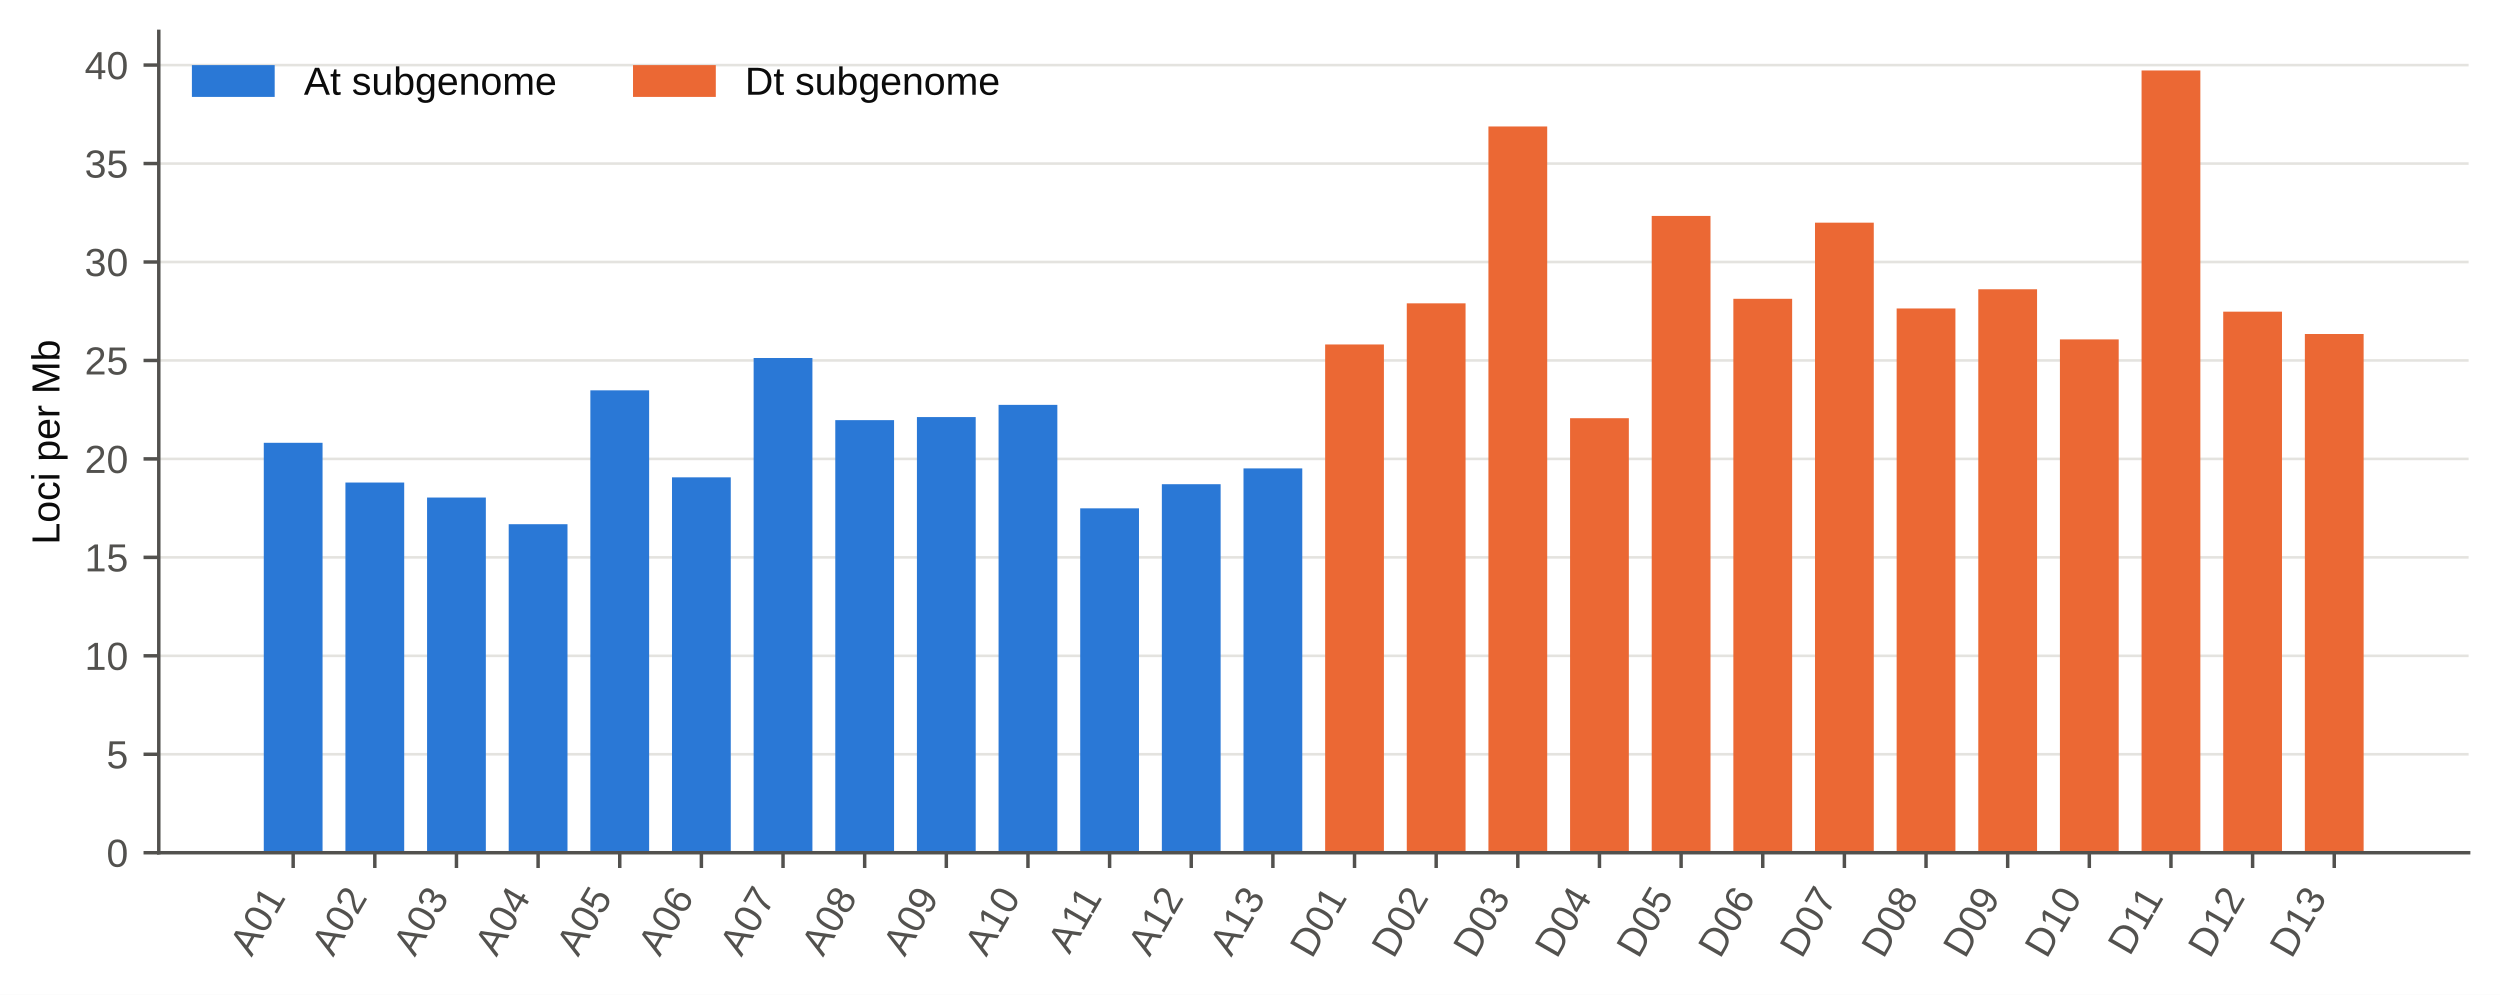
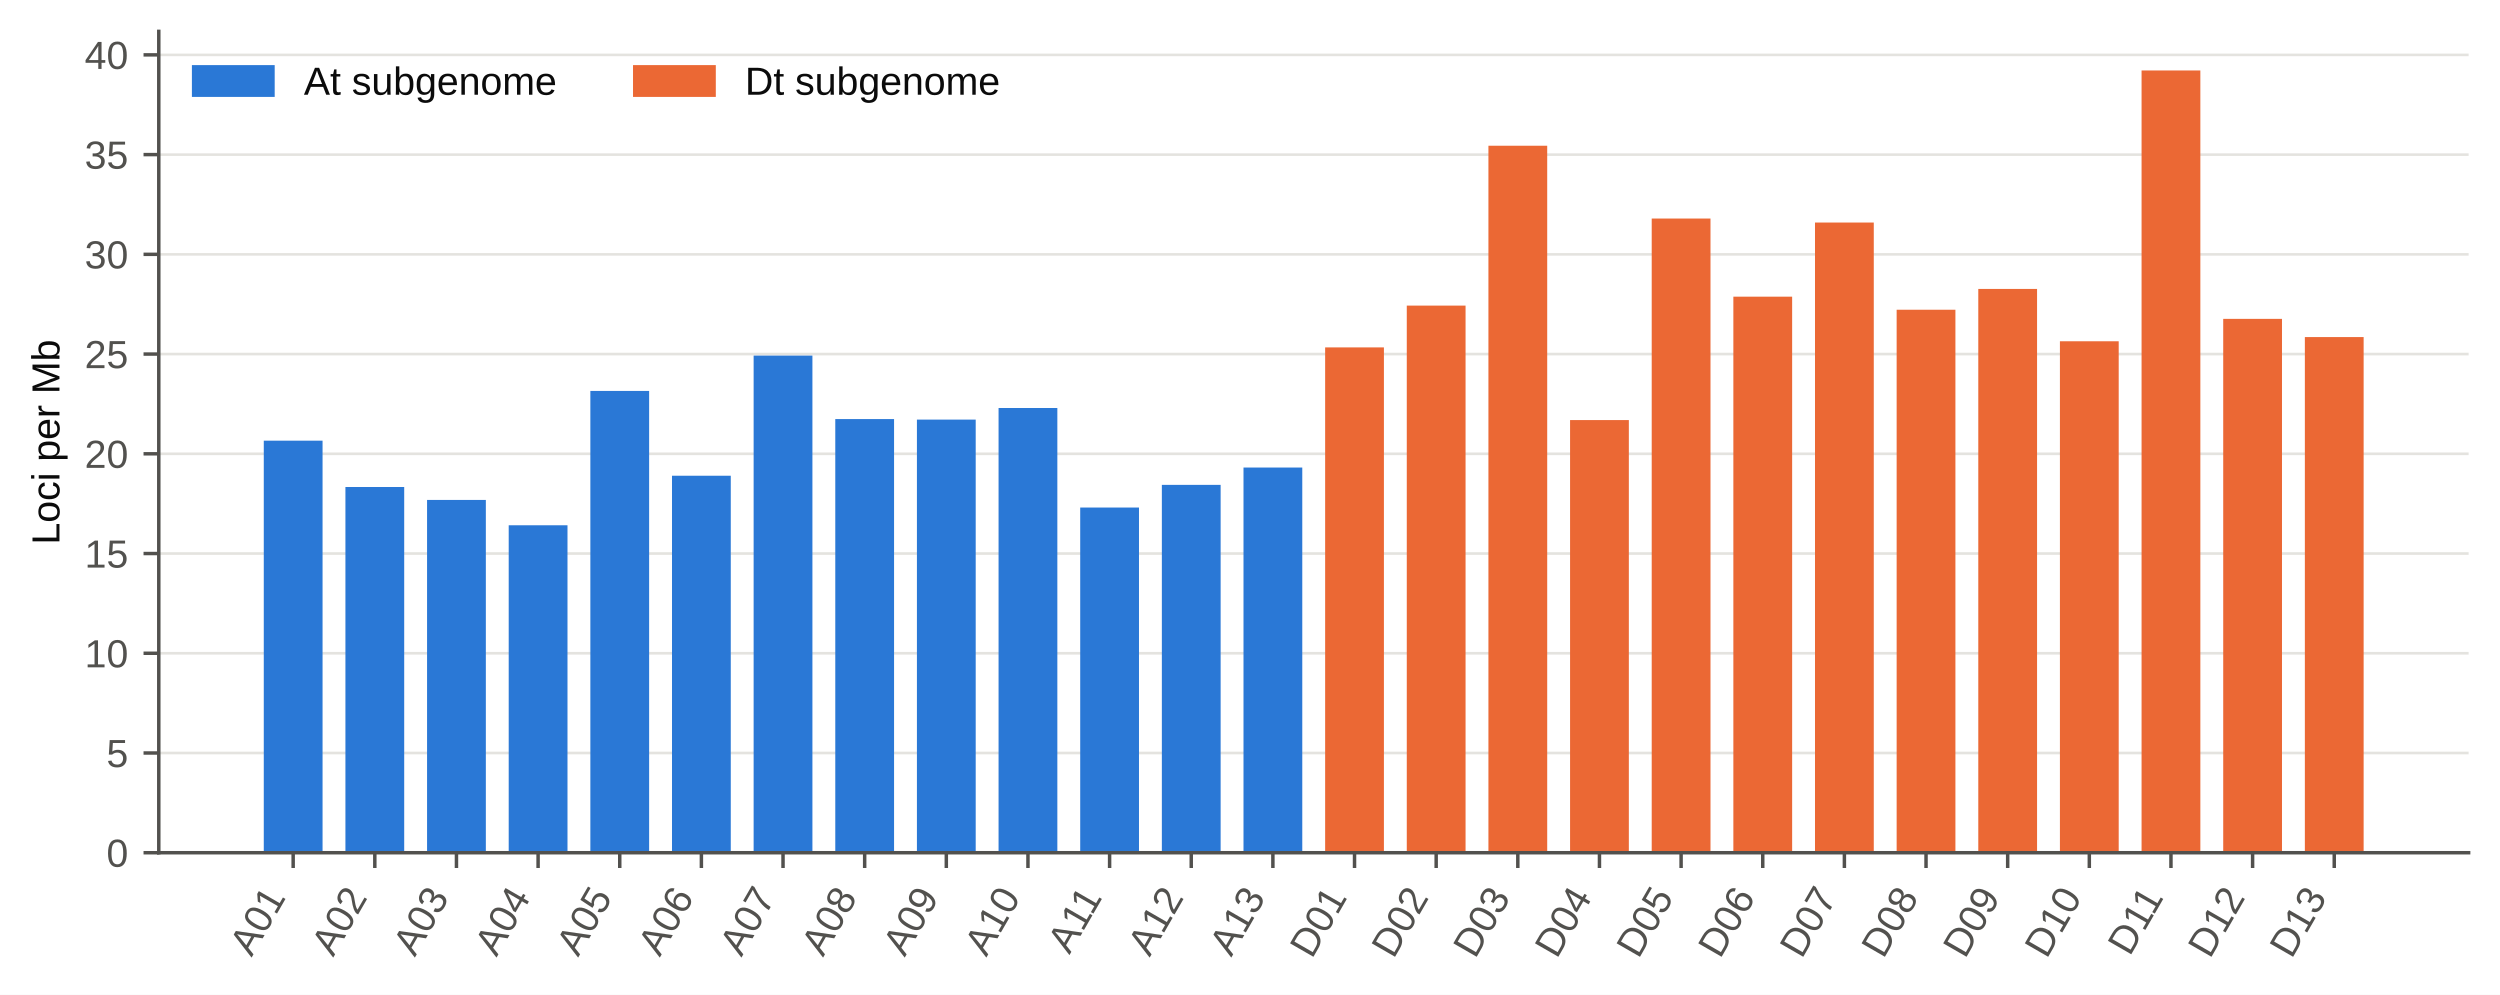
<svg xmlns="http://www.w3.org/2000/svg" xmlns:xlink="http://www.w3.org/1999/xlink" width="573.74pt" height="228.309pt" viewBox="0 0 573.74 228.309" version="1.1">
  <defs>
    <style type="text/css">*{stroke-linejoin: round; stroke-linecap: butt}</style>
  </defs>
  <g id="figure_1">
    <g id="patch_1">
      <path d="M 0 228.309  L 573.74 228.309  L 573.74 0  L 0 0  z " style="fill: #ffffff" />
    </g>
    <g id="axes_1">
      <g id="patch_2">
        <path d="M 36.44 195.696  L 566.54 195.696  L 566.54 7.2  L 36.44 7.2  z " style="fill: #ffffff" />
      </g>
      <g id="matplotlib.axis_1">
        <g id="xtick_1">
          <g id="line2d_1">
            <defs>
-               <path id="m45acb29867" d="M 0 0  L 0 3.5  " style="stroke: #52514e; stroke-width: 0.8" />
+               <path id="mdcef175ef7" d="M 0 0  L 0 3.5  " style="stroke: #52514e; stroke-width: 0.8" />
            </defs>
            <g>
-               <use xlink:href="#m45acb29867" x="67.281" y="195.696" style="fill: #52514e; stroke: #52514e; stroke-width: 0.8" />
+               <use xlink:href="#mdcef175ef7" x="67.281" y="195.696" style="fill: #52514e; stroke: #52514e; stroke-width: 0.8" />
            </g>
          </g>
          <g id="text_1">
            <text style="font-size: 9px; font-family: 'Arial', 'Helvetica', 'DejaVu Sans'; fill: #52514e" transform="translate(57.72556 219.7847) rotate(-60)">A01</text>
          </g>
        </g>
        <g id="xtick_2">
          <g id="line2d_2">
            <g>
-               <use xlink:href="#m45acb29867" x="86.018" y="195.696" style="fill: #52514e; stroke: #52514e; stroke-width: 0.8" />
+               <use xlink:href="#mdcef175ef7" x="86.018" y="195.696" style="fill: #52514e; stroke: #52514e; stroke-width: 0.8" />
            </g>
          </g>
          <g id="text_2">
            <text style="font-size: 9px; font-family: 'Arial', 'Helvetica', 'DejaVu Sans'; fill: #52514e" transform="translate(76.46231 219.7847) rotate(-60)">A02</text>
          </g>
        </g>
        <g id="xtick_3">
          <g id="line2d_3">
            <g>
-               <use xlink:href="#m45acb29867" x="104.755" y="195.696" style="fill: #52514e; stroke: #52514e; stroke-width: 0.8" />
+               <use xlink:href="#mdcef175ef7" x="104.755" y="195.696" style="fill: #52514e; stroke: #52514e; stroke-width: 0.8" />
            </g>
          </g>
          <g id="text_3">
            <text style="font-size: 9px; font-family: 'Arial', 'Helvetica', 'DejaVu Sans'; fill: #52514e" transform="translate(95.19906 219.7847) rotate(-60)">A03</text>
          </g>
        </g>
        <g id="xtick_4">
          <g id="line2d_4">
            <g>
-               <use xlink:href="#m45acb29867" x="123.491" y="195.696" style="fill: #52514e; stroke: #52514e; stroke-width: 0.8" />
+               <use xlink:href="#mdcef175ef7" x="123.491" y="195.696" style="fill: #52514e; stroke: #52514e; stroke-width: 0.8" />
            </g>
          </g>
          <g id="text_4">
            <text style="font-size: 9px; font-family: 'Arial', 'Helvetica', 'DejaVu Sans'; fill: #52514e" transform="translate(113.9358 219.7847) rotate(-60)">A04</text>
          </g>
        </g>
        <g id="xtick_5">
          <g id="line2d_5">
            <g>
-               <use xlink:href="#m45acb29867" x="142.228" y="195.696" style="fill: #52514e; stroke: #52514e; stroke-width: 0.8" />
+               <use xlink:href="#mdcef175ef7" x="142.228" y="195.696" style="fill: #52514e; stroke: #52514e; stroke-width: 0.8" />
            </g>
          </g>
          <g id="text_5">
            <text style="font-size: 9px; font-family: 'Arial', 'Helvetica', 'DejaVu Sans'; fill: #52514e" transform="translate(132.6725 219.7847) rotate(-60)">A05</text>
          </g>
        </g>
        <g id="xtick_6">
          <g id="line2d_6">
            <g>
-               <use xlink:href="#m45acb29867" x="160.965" y="195.696" style="fill: #52514e; stroke: #52514e; stroke-width: 0.8" />
+               <use xlink:href="#mdcef175ef7" x="160.965" y="195.696" style="fill: #52514e; stroke: #52514e; stroke-width: 0.8" />
            </g>
          </g>
          <g id="text_6">
            <text style="font-size: 9px; font-family: 'Arial', 'Helvetica', 'DejaVu Sans'; fill: #52514e" transform="translate(151.4093 219.7847) rotate(-60)">A06</text>
          </g>
        </g>
        <g id="xtick_7">
          <g id="line2d_7">
            <g>
-               <use xlink:href="#m45acb29867" x="179.702" y="195.696" style="fill: #52514e; stroke: #52514e; stroke-width: 0.8" />
+               <use xlink:href="#mdcef175ef7" x="179.702" y="195.696" style="fill: #52514e; stroke: #52514e; stroke-width: 0.8" />
            </g>
          </g>
          <g id="text_7">
            <text style="font-size: 9px; font-family: 'Arial', 'Helvetica', 'DejaVu Sans'; fill: #52514e" transform="translate(170.146 219.7847) rotate(-60)">A07</text>
          </g>
        </g>
        <g id="xtick_8">
          <g id="line2d_8">
            <g>
-               <use xlink:href="#m45acb29867" x="198.438" y="195.696" style="fill: #52514e; stroke: #52514e; stroke-width: 0.8" />
+               <use xlink:href="#mdcef175ef7" x="198.438" y="195.696" style="fill: #52514e; stroke: #52514e; stroke-width: 0.8" />
            </g>
          </g>
          <g id="text_8">
            <text style="font-size: 9px; font-family: 'Arial', 'Helvetica', 'DejaVu Sans'; fill: #52514e" transform="translate(188.8828 219.7847) rotate(-60)">A08</text>
          </g>
        </g>
        <g id="xtick_9">
          <g id="line2d_9">
            <g>
-               <use xlink:href="#m45acb29867" x="217.175" y="195.696" style="fill: #52514e; stroke: #52514e; stroke-width: 0.8" />
+               <use xlink:href="#mdcef175ef7" x="217.175" y="195.696" style="fill: #52514e; stroke: #52514e; stroke-width: 0.8" />
            </g>
          </g>
          <g id="text_9">
            <text style="font-size: 9px; font-family: 'Arial', 'Helvetica', 'DejaVu Sans'; fill: #52514e" transform="translate(207.6195 219.7847) rotate(-60)">A09</text>
          </g>
        </g>
        <g id="xtick_10">
          <g id="line2d_10">
            <g>
-               <use xlink:href="#m45acb29867" x="235.912" y="195.696" style="fill: #52514e; stroke: #52514e; stroke-width: 0.8" />
+               <use xlink:href="#mdcef175ef7" x="235.912" y="195.696" style="fill: #52514e; stroke: #52514e; stroke-width: 0.8" />
            </g>
          </g>
          <g id="text_10">
            <text style="font-size: 9px; font-family: 'Arial', 'Helvetica', 'DejaVu Sans'; fill: #52514e" transform="translate(226.3563 219.7847) rotate(-60)">A10</text>
          </g>
        </g>
        <g id="xtick_11">
          <g id="line2d_11">
            <g>
-               <use xlink:href="#m45acb29867" x="254.649" y="195.696" style="fill: #52514e; stroke: #52514e; stroke-width: 0.8" />
+               <use xlink:href="#mdcef175ef7" x="254.649" y="195.696" style="fill: #52514e; stroke: #52514e; stroke-width: 0.8" />
            </g>
          </g>
          <g id="text_11">
            <text style="font-size: 9px; font-family: 'Arial', 'Helvetica', 'DejaVu Sans'; fill: #52514e" transform="translate(245.4249 219.2098) rotate(-60)">A11</text>
          </g>
        </g>
        <g id="xtick_12">
          <g id="line2d_12">
            <g>
-               <use xlink:href="#m45acb29867" x="273.385" y="195.696" style="fill: #52514e; stroke: #52514e; stroke-width: 0.8" />
+               <use xlink:href="#mdcef175ef7" x="273.385" y="195.696" style="fill: #52514e; stroke: #52514e; stroke-width: 0.8" />
            </g>
          </g>
          <g id="text_12">
            <text style="font-size: 9px; font-family: 'Arial', 'Helvetica', 'DejaVu Sans'; fill: #52514e" transform="translate(263.8298 219.7847) rotate(-60)">A12</text>
          </g>
        </g>
        <g id="xtick_13">
          <g id="line2d_13">
            <g>
-               <use xlink:href="#m45acb29867" x="292.122" y="195.696" style="fill: #52514e; stroke: #52514e; stroke-width: 0.8" />
+               <use xlink:href="#mdcef175ef7" x="292.122" y="195.696" style="fill: #52514e; stroke: #52514e; stroke-width: 0.8" />
            </g>
          </g>
          <g id="text_13">
            <text style="font-size: 9px; font-family: 'Arial', 'Helvetica', 'DejaVu Sans'; fill: #52514e" transform="translate(282.5665 219.7847) rotate(-60)">A13</text>
          </g>
        </g>
        <g id="xtick_14">
          <g id="line2d_14">
            <g>
-               <use xlink:href="#m45acb29867" x="310.859" y="195.696" style="fill: #52514e; stroke: #52514e; stroke-width: 0.8" />
+               <use xlink:href="#mdcef175ef7" x="310.859" y="195.696" style="fill: #52514e; stroke: #52514e; stroke-width: 0.8" />
            </g>
          </g>
          <g id="text_14">
            <text style="font-size: 9px; font-family: 'Arial', 'Helvetica', 'DejaVu Sans'; fill: #52514e" transform="translate(301.0551 220.2146) rotate(-60)">D01</text>
          </g>
        </g>
        <g id="xtick_15">
          <g id="line2d_15">
            <g>
-               <use xlink:href="#m45acb29867" x="329.596" y="195.696" style="fill: #52514e; stroke: #52514e; stroke-width: 0.8" />
+               <use xlink:href="#mdcef175ef7" x="329.596" y="195.696" style="fill: #52514e; stroke: #52514e; stroke-width: 0.8" />
            </g>
          </g>
          <g id="text_15">
            <text style="font-size: 9px; font-family: 'Arial', 'Helvetica', 'DejaVu Sans'; fill: #52514e" transform="translate(319.7918 220.2146) rotate(-60)">D02</text>
          </g>
        </g>
        <g id="xtick_16">
          <g id="line2d_16">
            <g>
-               <use xlink:href="#m45acb29867" x="348.332" y="195.696" style="fill: #52514e; stroke: #52514e; stroke-width: 0.8" />
+               <use xlink:href="#mdcef175ef7" x="348.332" y="195.696" style="fill: #52514e; stroke: #52514e; stroke-width: 0.8" />
            </g>
          </g>
          <g id="text_16">
            <text style="font-size: 9px; font-family: 'Arial', 'Helvetica', 'DejaVu Sans'; fill: #52514e" transform="translate(338.5285 220.2146) rotate(-60)">D03</text>
          </g>
        </g>
        <g id="xtick_17">
          <g id="line2d_17">
            <g>
-               <use xlink:href="#m45acb29867" x="367.069" y="195.696" style="fill: #52514e; stroke: #52514e; stroke-width: 0.8" />
+               <use xlink:href="#mdcef175ef7" x="367.069" y="195.696" style="fill: #52514e; stroke: #52514e; stroke-width: 0.8" />
            </g>
          </g>
          <g id="text_17">
            <text style="font-size: 9px; font-family: 'Arial', 'Helvetica', 'DejaVu Sans'; fill: #52514e" transform="translate(357.2653 220.2146) rotate(-60)">D04</text>
          </g>
        </g>
        <g id="xtick_18">
          <g id="line2d_18">
            <g>
-               <use xlink:href="#m45acb29867" x="385.806" y="195.696" style="fill: #52514e; stroke: #52514e; stroke-width: 0.8" />
+               <use xlink:href="#mdcef175ef7" x="385.806" y="195.696" style="fill: #52514e; stroke: #52514e; stroke-width: 0.8" />
            </g>
          </g>
          <g id="text_18">
            <text style="font-size: 9px; font-family: 'Arial', 'Helvetica', 'DejaVu Sans'; fill: #52514e" transform="translate(376.002 220.2146) rotate(-60)">D05</text>
          </g>
        </g>
        <g id="xtick_19">
          <g id="line2d_19">
            <g>
-               <use xlink:href="#m45acb29867" x="404.543" y="195.696" style="fill: #52514e; stroke: #52514e; stroke-width: 0.8" />
+               <use xlink:href="#mdcef175ef7" x="404.543" y="195.696" style="fill: #52514e; stroke: #52514e; stroke-width: 0.8" />
            </g>
          </g>
          <g id="text_19">
            <text style="font-size: 9px; font-family: 'Arial', 'Helvetica', 'DejaVu Sans'; fill: #52514e" transform="translate(394.7388 220.2146) rotate(-60)">D06</text>
          </g>
        </g>
        <g id="xtick_20">
          <g id="line2d_20">
            <g>
-               <use xlink:href="#m45acb29867" x="423.279" y="195.696" style="fill: #52514e; stroke: #52514e; stroke-width: 0.8" />
+               <use xlink:href="#mdcef175ef7" x="423.279" y="195.696" style="fill: #52514e; stroke: #52514e; stroke-width: 0.8" />
            </g>
          </g>
          <g id="text_20">
            <text style="font-size: 9px; font-family: 'Arial', 'Helvetica', 'DejaVu Sans'; fill: #52514e" transform="translate(413.4755 220.2146) rotate(-60)">D07</text>
          </g>
        </g>
        <g id="xtick_21">
          <g id="line2d_21">
            <g>
-               <use xlink:href="#m45acb29867" x="442.016" y="195.696" style="fill: #52514e; stroke: #52514e; stroke-width: 0.8" />
+               <use xlink:href="#mdcef175ef7" x="442.016" y="195.696" style="fill: #52514e; stroke: #52514e; stroke-width: 0.8" />
            </g>
          </g>
          <g id="text_21">
            <text style="font-size: 9px; font-family: 'Arial', 'Helvetica', 'DejaVu Sans'; fill: #52514e" transform="translate(432.2123 220.2146) rotate(-60)">D08</text>
          </g>
        </g>
        <g id="xtick_22">
          <g id="line2d_22">
            <g>
-               <use xlink:href="#m45acb29867" x="460.753" y="195.696" style="fill: #52514e; stroke: #52514e; stroke-width: 0.8" />
+               <use xlink:href="#mdcef175ef7" x="460.753" y="195.696" style="fill: #52514e; stroke: #52514e; stroke-width: 0.8" />
            </g>
          </g>
          <g id="text_22">
            <text style="font-size: 9px; font-family: 'Arial', 'Helvetica', 'DejaVu Sans'; fill: #52514e" transform="translate(450.949 220.2146) rotate(-60)">D09</text>
          </g>
        </g>
        <g id="xtick_23">
          <g id="line2d_23">
            <g>
-               <use xlink:href="#m45acb29867" x="479.49" y="195.696" style="fill: #52514e; stroke: #52514e; stroke-width: 0.8" />
+               <use xlink:href="#mdcef175ef7" x="479.49" y="195.696" style="fill: #52514e; stroke: #52514e; stroke-width: 0.8" />
            </g>
          </g>
          <g id="text_23">
            <text style="font-size: 9px; font-family: 'Arial', 'Helvetica', 'DejaVu Sans'; fill: #52514e" transform="translate(469.6858 220.2146) rotate(-60)">D10</text>
          </g>
        </g>
        <g id="xtick_24">
          <g id="line2d_24">
            <g>
-               <use xlink:href="#m45acb29867" x="498.226" y="195.696" style="fill: #52514e; stroke: #52514e; stroke-width: 0.8" />
+               <use xlink:href="#mdcef175ef7" x="498.226" y="195.696" style="fill: #52514e; stroke: #52514e; stroke-width: 0.8" />
            </g>
          </g>
          <g id="text_24">
            <text style="font-size: 9px; font-family: 'Arial', 'Helvetica', 'DejaVu Sans'; fill: #52514e" transform="translate(488.7544 219.6397) rotate(-60)">D11</text>
          </g>
        </g>
        <g id="xtick_25">
          <g id="line2d_25">
            <g>
-               <use xlink:href="#m45acb29867" x="516.963" y="195.696" style="fill: #52514e; stroke: #52514e; stroke-width: 0.8" />
+               <use xlink:href="#mdcef175ef7" x="516.963" y="195.696" style="fill: #52514e; stroke: #52514e; stroke-width: 0.8" />
            </g>
          </g>
          <g id="text_25">
            <text style="font-size: 9px; font-family: 'Arial', 'Helvetica', 'DejaVu Sans'; fill: #52514e" transform="translate(507.1592 220.2146) rotate(-60)">D12</text>
          </g>
        </g>
        <g id="xtick_26">
          <g id="line2d_26">
            <g>
-               <use xlink:href="#m45acb29867" x="535.7" y="195.696" style="fill: #52514e; stroke: #52514e; stroke-width: 0.8" />
+               <use xlink:href="#mdcef175ef7" x="535.7" y="195.696" style="fill: #52514e; stroke: #52514e; stroke-width: 0.8" />
            </g>
          </g>
          <g id="text_26">
            <text style="font-size: 9px; font-family: 'Arial', 'Helvetica', 'DejaVu Sans'; fill: #52514e" transform="translate(525.896 220.2146) rotate(-60)">D13</text>
          </g>
        </g>
      </g>
      <g id="matplotlib.axis_2">
        <g id="ytick_1">
          <g id="line2d_27">
-             <path d="M 36.44 195.696  L 566.54 195.696  " clip-path="url(#p436a9f0408)" style="fill: none; stroke: #e4e3df; stroke-width: 0.6; stroke-linecap: square" />
+             <path d="M 36.44 195.696  L 566.54 195.696  " clip-path="url(#ped804c5404)" style="fill: none; stroke: #e4e3df; stroke-width: 0.6; stroke-linecap: square" />
          </g>
          <g id="line2d_28">
            <defs>
-               <path id="mfe995fb5ae" d="M 0 0  L -3.5 0  " style="stroke: #52514e; stroke-width: 0.8" />
+               <path id="m0379983c96" d="M 0 0  L -3.5 0  " style="stroke: #52514e; stroke-width: 0.8" />
            </defs>
            <g>
-               <use xlink:href="#mfe995fb5ae" x="36.44" y="195.696" style="fill: #52514e; stroke: #52514e; stroke-width: 0.8" />
+               <use xlink:href="#m0379983c96" x="36.44" y="195.696" style="fill: #52514e; stroke: #52514e; stroke-width: 0.8" />
            </g>
          </g>
          <g id="text_27">
            <text style="font-size: 9px; font-family: 'Arial', 'Helvetica', 'DejaVu Sans'; text-anchor: end; fill: #52514e" x="29.44" y="198.917" transform="rotate(-0 29.44047 198.917)">0</text>
          </g>
        </g>
        <g id="ytick_2">
          <g id="line2d_29">
-             <path d="M 36.44 173.101  L 566.54 173.101  " clip-path="url(#p436a9f0408)" style="fill: none; stroke: #e4e3df; stroke-width: 0.6; stroke-linecap: square" />
+             <path d="M 36.44 172.809  L 566.54 172.809  " clip-path="url(#ped804c5404)" style="fill: none; stroke: #e4e3df; stroke-width: 0.6; stroke-linecap: square" />
          </g>
          <g id="line2d_30">
            <g>
-               <use xlink:href="#mfe995fb5ae" x="36.44" y="173.101" style="fill: #52514e; stroke: #52514e; stroke-width: 0.8" />
+               <use xlink:href="#m0379983c96" x="36.44" y="172.809" style="fill: #52514e; stroke: #52514e; stroke-width: 0.8" />
            </g>
          </g>
          <g id="text_28">
-             <text style="font-size: 9px; font-family: 'Arial', 'Helvetica', 'DejaVu Sans'; text-anchor: end; fill: #52514e" x="29.44" y="176.322" transform="rotate(-0 29.44047 176.3223)">5</text>
+             <text style="font-size: 9px; font-family: 'Arial', 'Helvetica', 'DejaVu Sans'; text-anchor: end; fill: #52514e" x="29.44" y="176.03" transform="rotate(-0 29.44047 176.0295)">5</text>
          </g>
        </g>
        <g id="ytick_3">
          <g id="line2d_31">
-             <path d="M 36.44 150.506  L 566.54 150.506  " clip-path="url(#p436a9f0408)" style="fill: none; stroke: #e4e3df; stroke-width: 0.6; stroke-linecap: square" />
+             <path d="M 36.44 149.921  L 566.54 149.921  " clip-path="url(#ped804c5404)" style="fill: none; stroke: #e4e3df; stroke-width: 0.6; stroke-linecap: square" />
          </g>
          <g id="line2d_32">
            <g>
-               <use xlink:href="#mfe995fb5ae" x="36.44" y="150.506" style="fill: #52514e; stroke: #52514e; stroke-width: 0.8" />
+               <use xlink:href="#m0379983c96" x="36.44" y="149.921" style="fill: #52514e; stroke: #52514e; stroke-width: 0.8" />
            </g>
          </g>
          <g id="text_29">
-             <text style="font-size: 9px; font-family: 'Arial', 'Helvetica', 'DejaVu Sans'; text-anchor: end; fill: #52514e" x="29.44" y="153.728" transform="rotate(-0 29.44047 153.7275)">10</text>
+             <text style="font-size: 9px; font-family: 'Arial', 'Helvetica', 'DejaVu Sans'; text-anchor: end; fill: #52514e" x="29.44" y="153.142" transform="rotate(-0 29.44047 153.1421)">10</text>
          </g>
        </g>
        <g id="ytick_4">
          <g id="line2d_33">
-             <path d="M 36.44 127.912  L 566.54 127.912  " clip-path="url(#p436a9f0408)" style="fill: none; stroke: #e4e3df; stroke-width: 0.6; stroke-linecap: square" />
+             <path d="M 36.44 127.034  L 566.54 127.034  " clip-path="url(#ped804c5404)" style="fill: none; stroke: #e4e3df; stroke-width: 0.6; stroke-linecap: square" />
          </g>
          <g id="line2d_34">
            <g>
-               <use xlink:href="#mfe995fb5ae" x="36.44" y="127.912" style="fill: #52514e; stroke: #52514e; stroke-width: 0.8" />
+               <use xlink:href="#m0379983c96" x="36.44" y="127.034" style="fill: #52514e; stroke: #52514e; stroke-width: 0.8" />
            </g>
          </g>
          <g id="text_30">
-             <text style="font-size: 9px; font-family: 'Arial', 'Helvetica', 'DejaVu Sans'; text-anchor: end; fill: #52514e" x="29.44" y="131.133" transform="rotate(-0 29.44047 131.1328)">15</text>
+             <text style="font-size: 9px; font-family: 'Arial', 'Helvetica', 'DejaVu Sans'; text-anchor: end; fill: #52514e" x="29.44" y="130.255" transform="rotate(-0 29.44047 130.2546)">15</text>
          </g>
        </g>
        <g id="ytick_5">
          <g id="line2d_35">
-             <path d="M 36.44 105.317  L 566.54 105.317  " clip-path="url(#p436a9f0408)" style="fill: none; stroke: #e4e3df; stroke-width: 0.6; stroke-linecap: square" />
+             <path d="M 36.44 104.146  L 566.54 104.146  " clip-path="url(#ped804c5404)" style="fill: none; stroke: #e4e3df; stroke-width: 0.6; stroke-linecap: square" />
          </g>
          <g id="line2d_36">
            <g>
-               <use xlink:href="#mfe995fb5ae" x="36.44" y="105.317" style="fill: #52514e; stroke: #52514e; stroke-width: 0.8" />
+               <use xlink:href="#m0379983c96" x="36.44" y="104.146" style="fill: #52514e; stroke: #52514e; stroke-width: 0.8" />
            </g>
          </g>
          <g id="text_31">
-             <text style="font-size: 9px; font-family: 'Arial', 'Helvetica', 'DejaVu Sans'; text-anchor: end; fill: #52514e" x="29.44" y="108.538" transform="rotate(-0 29.44047 108.538)">20</text>
+             <text style="font-size: 9px; font-family: 'Arial', 'Helvetica', 'DejaVu Sans'; text-anchor: end; fill: #52514e" x="29.44" y="107.367" transform="rotate(-0 29.44047 107.3671)">20</text>
          </g>
        </g>
        <g id="ytick_6">
          <g id="line2d_37">
-             <path d="M 36.44 82.722  L 566.54 82.722  " clip-path="url(#p436a9f0408)" style="fill: none; stroke: #e4e3df; stroke-width: 0.6; stroke-linecap: square" />
+             <path d="M 36.44 81.259  L 566.54 81.259  " clip-path="url(#ped804c5404)" style="fill: none; stroke: #e4e3df; stroke-width: 0.6; stroke-linecap: square" />
          </g>
          <g id="line2d_38">
            <g>
-               <use xlink:href="#mfe995fb5ae" x="36.44" y="82.722" style="fill: #52514e; stroke: #52514e; stroke-width: 0.8" />
+               <use xlink:href="#m0379983c96" x="36.44" y="81.259" style="fill: #52514e; stroke: #52514e; stroke-width: 0.8" />
            </g>
          </g>
          <g id="text_32">
-             <text style="font-size: 9px; font-family: 'Arial', 'Helvetica', 'DejaVu Sans'; text-anchor: end; fill: #52514e" x="29.44" y="85.943" transform="rotate(-0 29.44047 85.94325)">25</text>
+             <text style="font-size: 9px; font-family: 'Arial', 'Helvetica', 'DejaVu Sans'; text-anchor: end; fill: #52514e" x="29.44" y="84.48" transform="rotate(-0 29.44047 84.47965)">25</text>
          </g>
        </g>
        <g id="ytick_7">
          <g id="line2d_39">
-             <path d="M 36.44 60.127  L 566.54 60.127  " clip-path="url(#p436a9f0408)" style="fill: none; stroke: #e4e3df; stroke-width: 0.6; stroke-linecap: square" />
+             <path d="M 36.44 58.371  L 566.54 58.371  " clip-path="url(#ped804c5404)" style="fill: none; stroke: #e4e3df; stroke-width: 0.6; stroke-linecap: square" />
          </g>
          <g id="line2d_40">
            <g>
-               <use xlink:href="#mfe995fb5ae" x="36.44" y="60.127" style="fill: #52514e; stroke: #52514e; stroke-width: 0.8" />
+               <use xlink:href="#m0379983c96" x="36.44" y="58.371" style="fill: #52514e; stroke: #52514e; stroke-width: 0.8" />
            </g>
          </g>
          <g id="text_33">
-             <text style="font-size: 9px; font-family: 'Arial', 'Helvetica', 'DejaVu Sans'; text-anchor: end; fill: #52514e" x="29.44" y="63.348" transform="rotate(-0 29.44047 63.34849)">30</text>
+             <text style="font-size: 9px; font-family: 'Arial', 'Helvetica', 'DejaVu Sans'; text-anchor: end; fill: #52514e" x="29.44" y="61.592" transform="rotate(-0 29.44047 61.59218)">30</text>
          </g>
        </g>
        <g id="ytick_8">
          <g id="line2d_41">
-             <path d="M 36.44 37.533  L 566.54 37.533  " clip-path="url(#p436a9f0408)" style="fill: none; stroke: #e4e3df; stroke-width: 0.6; stroke-linecap: square" />
+             <path d="M 36.44 35.484  L 566.54 35.484  " clip-path="url(#ped804c5404)" style="fill: none; stroke: #e4e3df; stroke-width: 0.6; stroke-linecap: square" />
          </g>
          <g id="line2d_42">
            <g>
-               <use xlink:href="#mfe995fb5ae" x="36.44" y="37.533" style="fill: #52514e; stroke: #52514e; stroke-width: 0.8" />
+               <use xlink:href="#m0379983c96" x="36.44" y="35.484" style="fill: #52514e; stroke: #52514e; stroke-width: 0.8" />
            </g>
          </g>
          <g id="text_34">
-             <text style="font-size: 9px; font-family: 'Arial', 'Helvetica', 'DejaVu Sans'; text-anchor: end; fill: #52514e" x="29.44" y="40.754" transform="rotate(-0 29.44047 40.75374)">35</text>
+             <text style="font-size: 9px; font-family: 'Arial', 'Helvetica', 'DejaVu Sans'; text-anchor: end; fill: #52514e" x="29.44" y="38.705" transform="rotate(-0 29.44047 38.7047)">35</text>
          </g>
        </g>
        <g id="ytick_9">
          <g id="line2d_43">
-             <path d="M 36.44 14.938  L 566.54 14.938  " clip-path="url(#p436a9f0408)" style="fill: none; stroke: #e4e3df; stroke-width: 0.6; stroke-linecap: square" />
+             <path d="M 36.44 12.596  L 566.54 12.596  " clip-path="url(#ped804c5404)" style="fill: none; stroke: #e4e3df; stroke-width: 0.6; stroke-linecap: square" />
          </g>
          <g id="line2d_44">
            <g>
-               <use xlink:href="#mfe995fb5ae" x="36.44" y="14.938" style="fill: #52514e; stroke: #52514e; stroke-width: 0.8" />
+               <use xlink:href="#m0379983c96" x="36.44" y="12.596" style="fill: #52514e; stroke: #52514e; stroke-width: 0.8" />
            </g>
          </g>
          <g id="text_35">
-             <text style="font-size: 9px; font-family: 'Arial', 'Helvetica', 'DejaVu Sans'; text-anchor: end; fill: #52514e" x="29.44" y="18.159" transform="rotate(-0 29.44047 18.15898)">40</text>
+             <text style="font-size: 9px; font-family: 'Arial', 'Helvetica', 'DejaVu Sans'; text-anchor: end; fill: #52514e" x="29.44" y="15.817" transform="rotate(-0 29.44047 15.81723)">40</text>
          </g>
        </g>
        <g id="text_36">
          <text style="font-size: 9px; font-family: 'Arial', 'Helvetica', 'DejaVu Sans'; text-anchor: middle; fill: #0b0b0b" x="13.642" y="101.448" transform="rotate(-90 13.64203 101.448)">Loci per Mb</text>
        </g>
      </g>
      <g id="patch_3">
-         <path d="M 60.536 195.696  L 74.026 195.696  L 74.026 101.628  L 60.536 101.628  z " clip-path="url(#p436a9f0408)" style="fill: #2a78d6" />
+         <path d="M 60.536 195.696  L 74.026 195.696  L 74.026 101.135  L 60.536 101.135  z " clip-path="url(#ped804c5404)" style="fill: #2a78d6" />
      </g>
      <g id="patch_4">
-         <path d="M 79.273 195.696  L 92.763 195.696  L 92.763 110.742  L 79.273 110.742  z " clip-path="url(#p436a9f0408)" style="fill: #2a78d6" />
+         <path d="M 79.273 195.696  L 92.763 195.696  L 92.763 111.758  L 79.273 111.758  z " clip-path="url(#ped804c5404)" style="fill: #2a78d6" />
      </g>
      <g id="patch_5">
-         <path d="M 98.009 195.696  L 111.5 195.696  L 111.5 114.175  L 98.009 114.175  z " clip-path="url(#p436a9f0408)" style="fill: #2a78d6" />
+         <path d="M 98.009 195.696  L 111.5 195.696  L 111.5 114.729  L 98.009 114.729  z " clip-path="url(#ped804c5404)" style="fill: #2a78d6" />
      </g>
      <g id="patch_6">
-         <path d="M 116.746 195.696  L 130.237 195.696  L 130.237 120.296  L 116.746 120.296  z " clip-path="url(#p436a9f0408)" style="fill: #2a78d6" />
+         <path d="M 116.746 195.696  L 130.237 195.696  L 130.237 120.551  L 116.746 120.551  z " clip-path="url(#ped804c5404)" style="fill: #2a78d6" />
      </g>
      <g id="patch_7">
-         <path d="M 135.483 195.696  L 148.973 195.696  L 148.973 89.575  L 135.483 89.575  z " clip-path="url(#p436a9f0408)" style="fill: #2a78d6" />
+         <path d="M 135.483 195.696  L 148.973 195.696  L 148.973 89.724  L 135.483 89.724  z " clip-path="url(#ped804c5404)" style="fill: #2a78d6" />
      </g>
      <g id="patch_8">
-         <path d="M 154.22 195.696  L 167.71 195.696  L 167.71 109.544  L 154.22 109.544  z " clip-path="url(#p436a9f0408)" style="fill: #2a78d6" />
+         <path d="M 154.22 195.696  L 167.71 195.696  L 167.71 109.177  L 154.22 109.177  z " clip-path="url(#ped804c5404)" style="fill: #2a78d6" />
      </g>
      <g id="patch_9">
-         <path d="M 172.956 195.696  L 186.447 195.696  L 186.447 82.154  L 172.956 82.154  z " clip-path="url(#p436a9f0408)" style="fill: #2a78d6" />
+         <path d="M 172.956 195.696  L 186.447 195.696  L 186.447 81.609  L 172.956 81.609  z " clip-path="url(#ped804c5404)" style="fill: #2a78d6" />
      </g>
      <g id="patch_10">
-         <path d="M 191.693 195.696  L 205.184 195.696  L 205.184 96.418  L 191.693 96.418  z " clip-path="url(#p436a9f0408)" style="fill: #2a78d6" />
+         <path d="M 191.693 195.696  L 205.184 195.696  L 205.184 96.173  L 191.693 96.173  z " clip-path="url(#ped804c5404)" style="fill: #2a78d6" />
      </g>
      <g id="patch_11">
-         <path d="M 210.43 195.696  L 223.92 195.696  L 223.92 95.717  L 210.43 95.717  z " clip-path="url(#p436a9f0408)" style="fill: #2a78d6" />
+         <path d="M 210.43 195.696  L 223.92 195.696  L 223.92 96.299  L 210.43 96.299  z " clip-path="url(#ped804c5404)" style="fill: #2a78d6" />
      </g>
      <g id="patch_12">
-         <path d="M 229.167 195.696  L 242.657 195.696  L 242.657 92.915  L 229.167 92.915  z " clip-path="url(#p436a9f0408)" style="fill: #2a78d6" />
+         <path d="M 229.167 195.696  L 242.657 195.696  L 242.657 93.636  L 229.167 93.636  z " clip-path="url(#ped804c5404)" style="fill: #2a78d6" />
      </g>
      <g id="patch_13">
-         <path d="M 247.903 195.696  L 261.394 195.696  L 261.394 116.657  L 247.903 116.657  z " clip-path="url(#p436a9f0408)" style="fill: #2a78d6" />
+         <path d="M 247.903 195.696  L 261.394 195.696  L 261.394 116.481  L 247.903 116.481  z " clip-path="url(#ped804c5404)" style="fill: #2a78d6" />
      </g>
      <g id="patch_14">
-         <path d="M 266.64 195.696  L 280.131 195.696  L 280.131 111.116  L 266.64 111.116  z " clip-path="url(#p436a9f0408)" style="fill: #2a78d6" />
+         <path d="M 266.64 195.696  L 280.131 195.696  L 280.131 111.275  L 266.64 111.275  z " clip-path="url(#ped804c5404)" style="fill: #2a78d6" />
      </g>
      <g id="patch_15">
-         <path d="M 285.377 195.696  L 298.867 195.696  L 298.867 107.5  L 285.377 107.5  z " clip-path="url(#p436a9f0408)" style="fill: #2a78d6" />
+         <path d="M 285.377 195.696  L 298.867 195.696  L 298.867 107.3  L 285.377 107.3  z " clip-path="url(#ped804c5404)" style="fill: #2a78d6" />
      </g>
      <g id="patch_16">
-         <path d="M 304.114 195.696  L 317.604 195.696  L 317.604 79.058  L 304.114 79.058  z " clip-path="url(#p436a9f0408)" style="fill: #eb6834" />
+         <path d="M 304.114 195.696  L 317.604 195.696  L 317.604 79.723  L 304.114 79.723  z " clip-path="url(#ped804c5404)" style="fill: #eb6834" />
      </g>
      <g id="patch_17">
-         <path d="M 322.85 195.696  L 336.341 195.696  L 336.341 69.617  L 322.85 69.617  z " clip-path="url(#p436a9f0408)" style="fill: #eb6834" />
+         <path d="M 322.85 195.696  L 336.341 195.696  L 336.341 70.14  L 322.85 70.14  z " clip-path="url(#ped804c5404)" style="fill: #eb6834" />
      </g>
      <g id="patch_18">
-         <path d="M 341.587 195.696  L 355.078 195.696  L 355.078 29.02  L 341.587 29.02  z " clip-path="url(#p436a9f0408)" style="fill: #eb6834" />
+         <path d="M 341.587 195.696  L 355.078 195.696  L 355.078 33.44  L 341.587 33.44  z " clip-path="url(#ped804c5404)" style="fill: #eb6834" />
      </g>
      <g id="patch_19">
-         <path d="M 360.324 195.696  L 373.814 195.696  L 373.814 95.972  L 360.324 95.972  z " clip-path="url(#p436a9f0408)" style="fill: #eb6834" />
+         <path d="M 360.324 195.696  L 373.814 195.696  L 373.814 96.409  L 360.324 96.409  z " clip-path="url(#ped804c5404)" style="fill: #eb6834" />
      </g>
      <g id="patch_20">
-         <path d="M 379.061 195.696  L 392.551 195.696  L 392.551 49.561  L 379.061 49.561  z " clip-path="url(#p436a9f0408)" style="fill: #eb6834" />
+         <path d="M 379.061 195.696  L 392.551 195.696  L 392.551 50.146  L 379.061 50.146  z " clip-path="url(#ped804c5404)" style="fill: #eb6834" />
      </g>
      <g id="patch_21">
-         <path d="M 397.797 195.696  L 411.288 195.696  L 411.288 68.566  L 397.797 68.566  z " clip-path="url(#p436a9f0408)" style="fill: #eb6834" />
+         <path d="M 397.797 195.696  L 411.288 195.696  L 411.288 68.086  L 397.797 68.086  z " clip-path="url(#ped804c5404)" style="fill: #eb6834" />
      </g>
      <g id="patch_22">
-         <path d="M 416.534 195.696  L 430.025 195.696  L 430.025 51.098  L 416.534 51.098  z " clip-path="url(#p436a9f0408)" style="fill: #eb6834" />
+         <path d="M 416.534 195.696  L 430.025 195.696  L 430.025 51.073  L 416.534 51.073  z " clip-path="url(#ped804c5404)" style="fill: #eb6834" />
      </g>
      <g id="patch_23">
-         <path d="M 435.271 195.696  L 448.761 195.696  L 448.761 70.79  L 435.271 70.79  z " clip-path="url(#p436a9f0408)" style="fill: #eb6834" />
+         <path d="M 435.271 195.696  L 448.761 195.696  L 448.761 71.084  L 435.271 71.084  z " clip-path="url(#ped804c5404)" style="fill: #eb6834" />
      </g>
      <g id="patch_24">
-         <path d="M 454.008 195.696  L 467.498 195.696  L 467.498 66.383  L 454.008 66.383  z " clip-path="url(#p436a9f0408)" style="fill: #eb6834" />
+         <path d="M 454.008 195.696  L 467.498 195.696  L 467.498 66.306  L 454.008 66.306  z " clip-path="url(#ped804c5404)" style="fill: #eb6834" />
      </g>
      <g id="patch_25">
-         <path d="M 472.744 195.696  L 486.235 195.696  L 486.235 77.893  L 472.744 77.893  z " clip-path="url(#p436a9f0408)" style="fill: #eb6834" />
+         <path d="M 472.744 195.696  L 486.235 195.696  L 486.235 78.316  L 472.744 78.316  z " clip-path="url(#ped804c5404)" style="fill: #eb6834" />
      </g>
      <g id="patch_26">
-         <path d="M 491.481 195.696  L 504.972 195.696  L 504.972 16.176  L 491.481 16.176  z " clip-path="url(#p436a9f0408)" style="fill: #eb6834" />
+         <path d="M 491.481 195.696  L 504.972 195.696  L 504.972 16.176  L 491.481 16.176  z " clip-path="url(#ped804c5404)" style="fill: #eb6834" />
      </g>
      <g id="patch_27">
-         <path d="M 510.218 195.696  L 523.708 195.696  L 523.708 71.533  L 510.218 71.533  z " clip-path="url(#p436a9f0408)" style="fill: #eb6834" />
+         <path d="M 510.218 195.696  L 523.708 195.696  L 523.708 73.181  L 510.218 73.181  z " clip-path="url(#ped804c5404)" style="fill: #eb6834" />
      </g>
      <g id="patch_28">
-         <path d="M 528.955 195.696  L 542.445 195.696  L 542.445 76.648  L 528.955 76.648  z " clip-path="url(#p436a9f0408)" style="fill: #eb6834" />
+         <path d="M 528.955 195.696  L 542.445 195.696  L 542.445 77.356  L 528.955 77.356  z " clip-path="url(#ped804c5404)" style="fill: #eb6834" />
      </g>
      <g id="patch_29">
        <path d="M 36.44 195.696  L 36.44 7.2  " style="fill: none; stroke: #52514e; stroke-width: 0.8; stroke-linejoin: miter; stroke-linecap: square" />
      </g>
      <g id="patch_30">
        <path d="M 36.44 195.696  L 566.54 195.696  " style="fill: none; stroke: #52514e; stroke-width: 0.8; stroke-linejoin: miter; stroke-linecap: square" />
      </g>
      <g id="legend_1">
        <g id="patch_31">
          <path d="M 44.54 21.742  L 62.54 21.742  L 62.54 15.442  L 44.54 15.442  z " style="fill: #2a78d6; stroke: #2a78d6; stroke-linejoin: miter" />
        </g>
        <g id="text_37">
          <text style="font-size: 9px; font-family: 'Arial', 'Helvetica', 'DejaVu Sans'; text-anchor: start; fill: #0b0b0b" x="69.74" y="21.742" transform="rotate(-0 69.74047 21.74203)">At subgenome</text>
        </g>
        <g id="patch_32">
          <path d="M 145.775 21.742  L 163.775 21.742  L 163.775 15.442  L 145.775 15.442  z " style="fill: #eb6834; stroke: #eb6834; stroke-linejoin: miter" />
        </g>
        <g id="text_38">
          <text style="font-size: 9px; font-family: 'Arial', 'Helvetica', 'DejaVu Sans'; text-anchor: start; fill: #0b0b0b" x="170.975" y="21.742" transform="rotate(-0 170.975 21.74203)">Dt subgenome</text>
        </g>
      </g>
    </g>
  </g>
  <defs>
-     <clipPath id="p436a9f0408">
+     <clipPath id="ped804c5404">
      <rect x="36.44" y="7.2" width="530.1" height="188.496" />
    </clipPath>
  </defs>
</svg>
